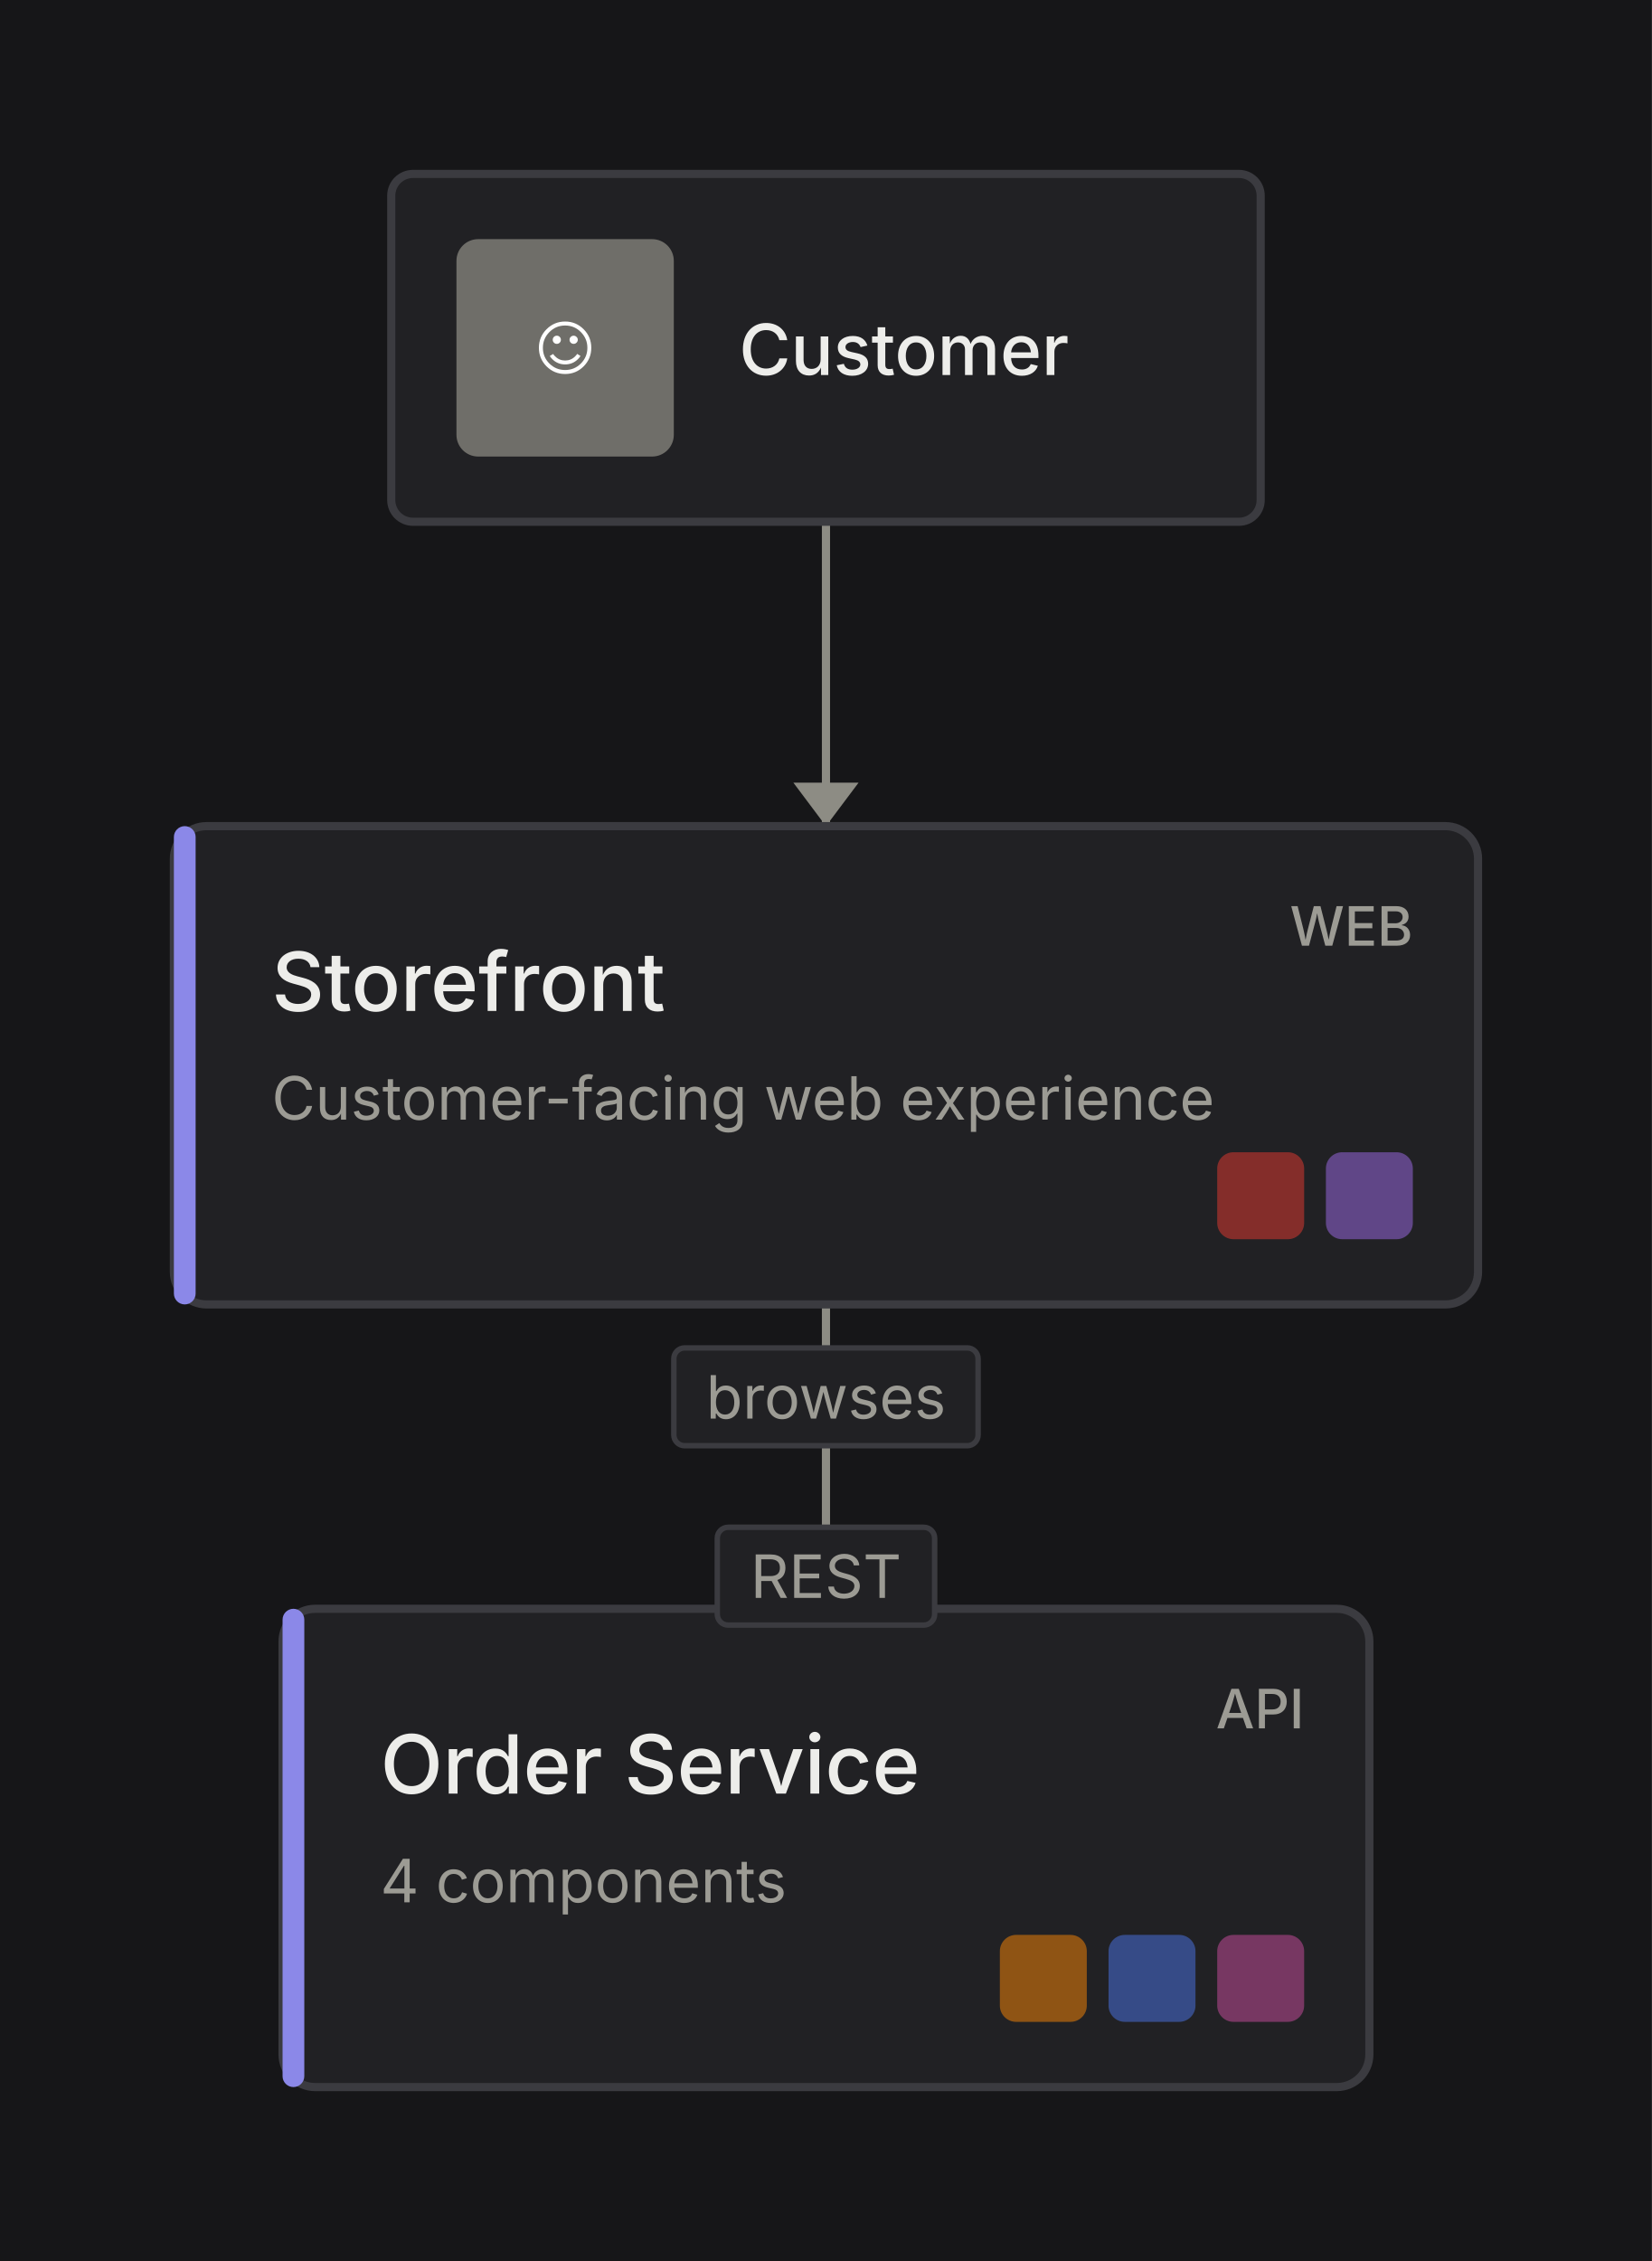
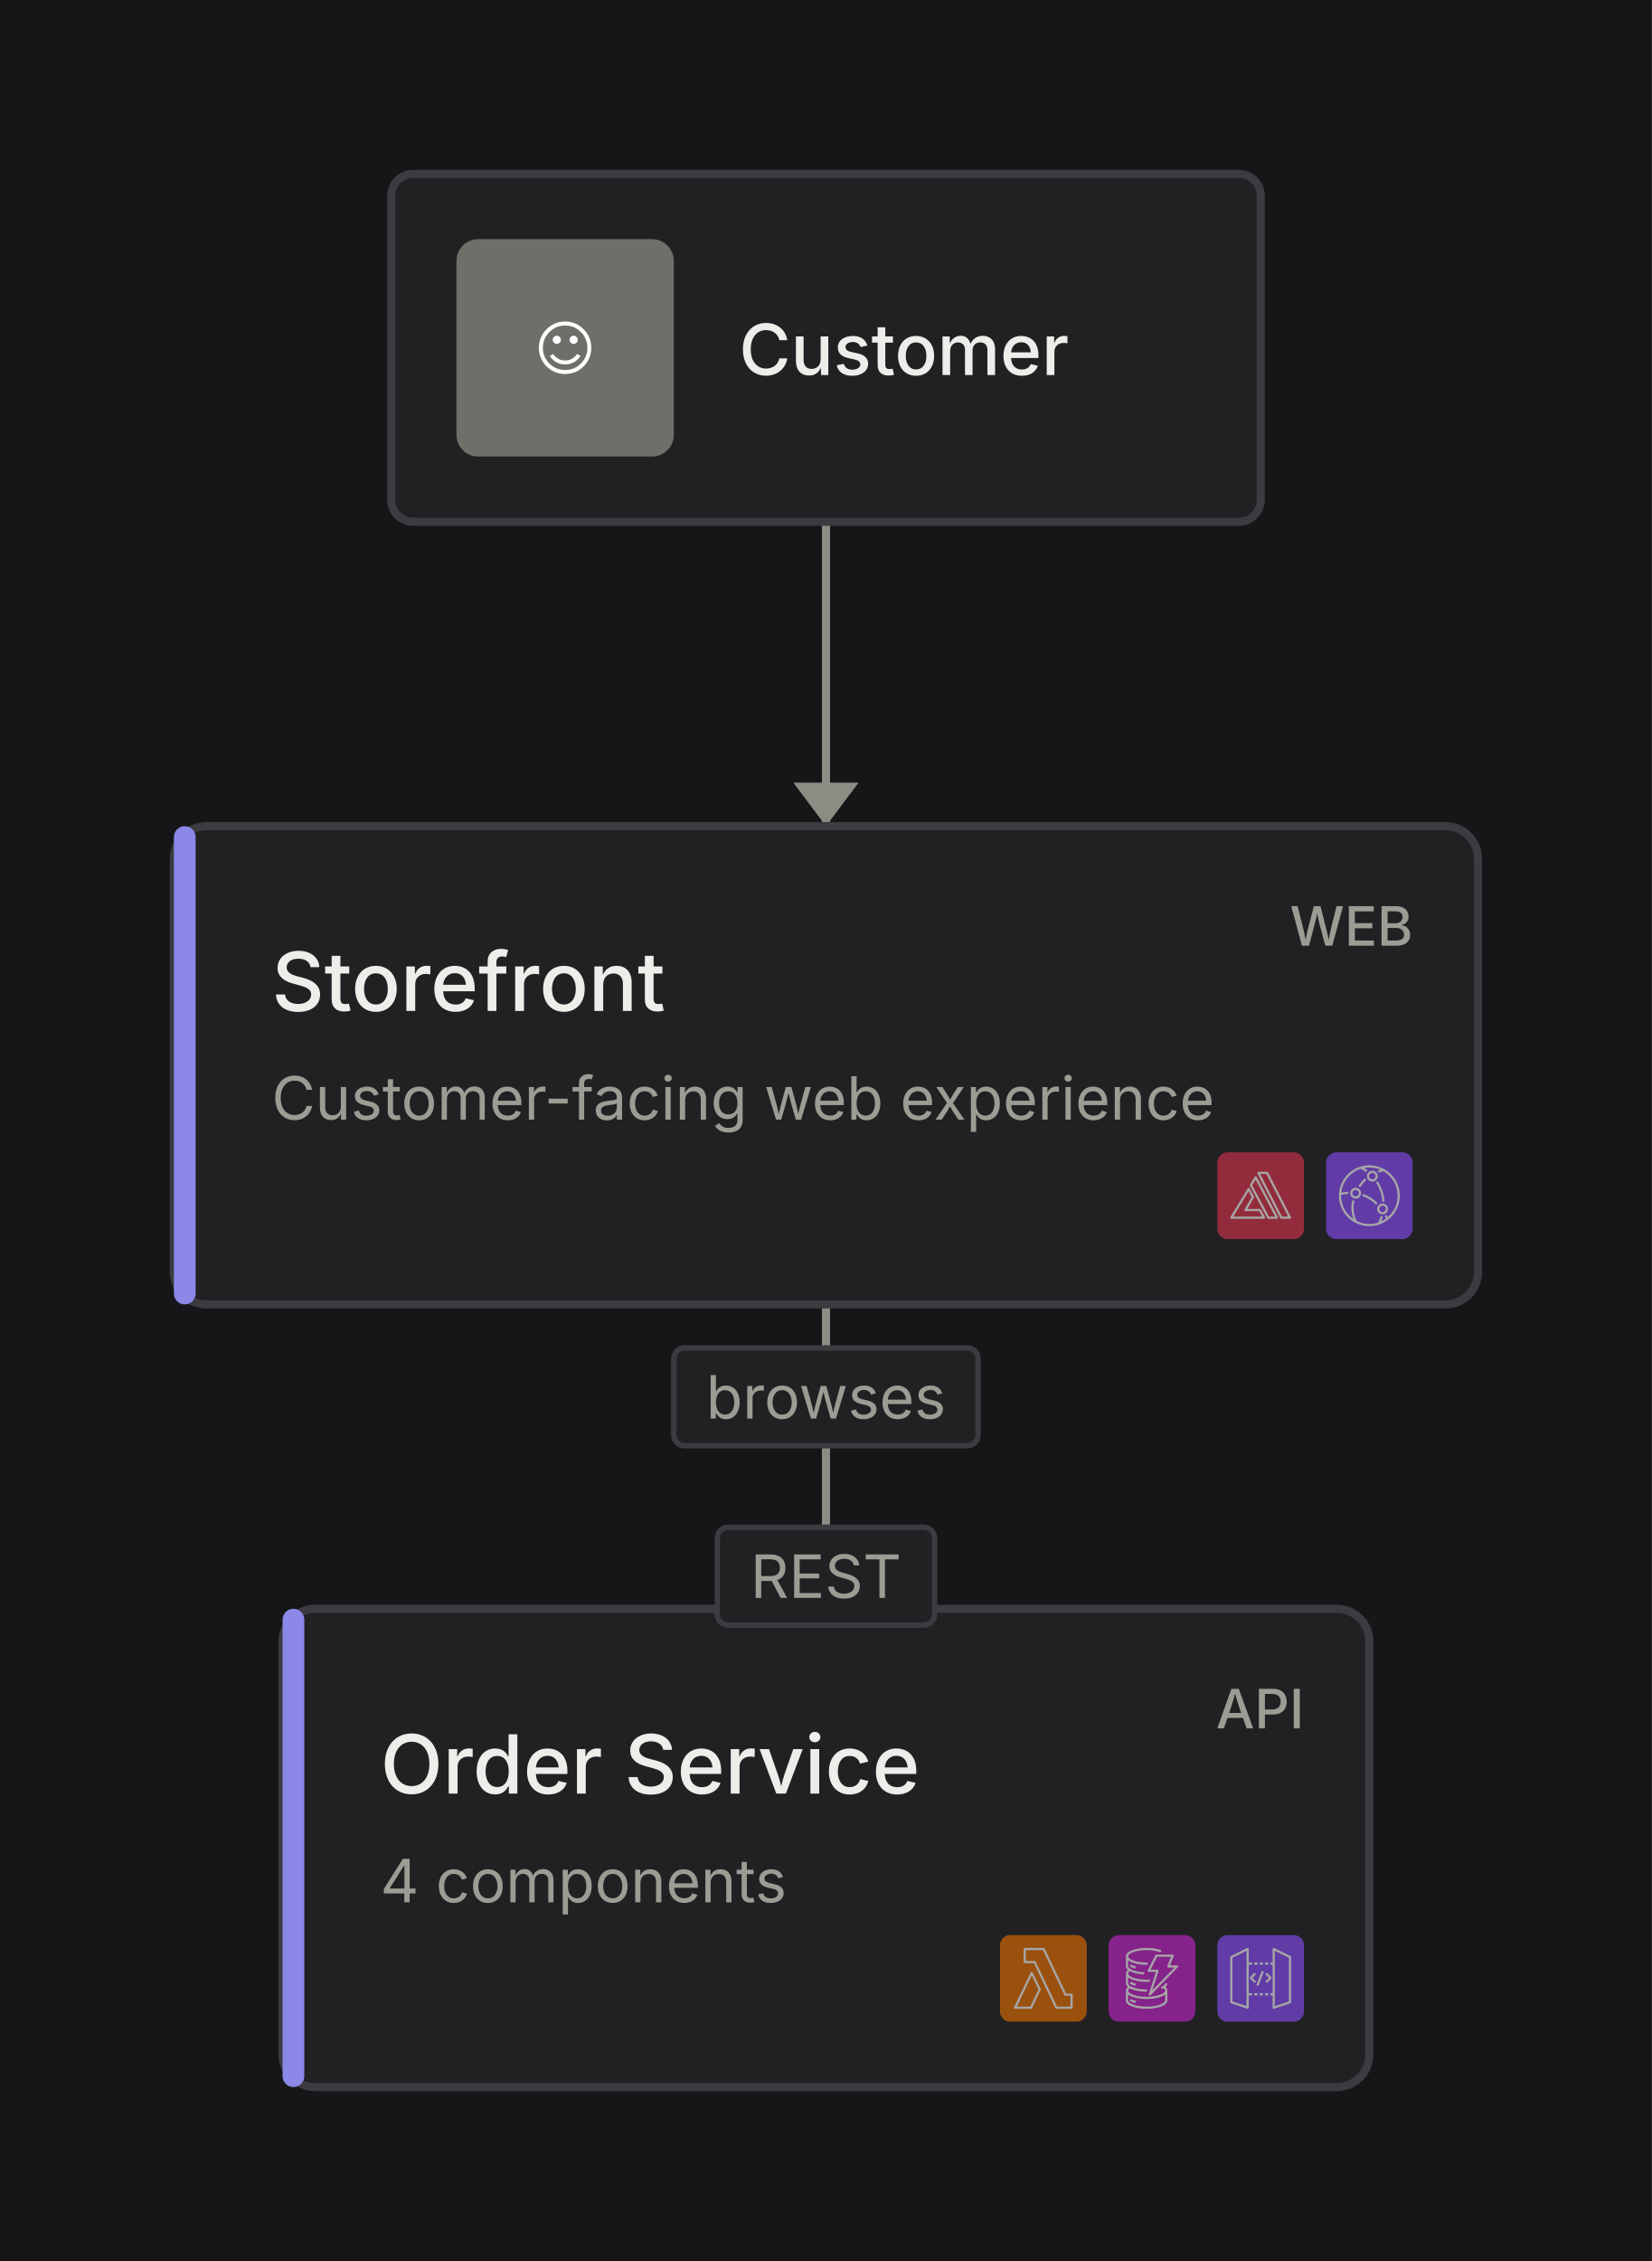
<svg xmlns="http://www.w3.org/2000/svg" width="304" height="416" viewBox="0 0 304 416" font-family="Inter, system-ui, sans-serif">
  <rect width="304" height="416" fill="#161618" />
+   <defs>
+     <symbol id="sq-aws-amplify" viewBox="0 0 80 80">
+       <g id="aws-amplify-Icon-Architecture/64/Arch_AWS-Amplify_64" stroke="none" stroke-width="1" fill="none" fill-rule="evenodd">
+         <g id="aws-amplify-Icon-Architecture-BG/64/Mobile" fill="#DD344C">
+           <rect id="aws-amplify-Rectangle" x="0" y="0" width="80" height="80" />
+         </g>
+         <path d="M59.611,59.179 L39.507,20 L45.258,20 L65.363,59.179 L59.611,59.179 Z M67.889,59.722 L46.759,18.544 C46.589,18.21 46.245,18 45.87,18 L37.87,18 C37.521,18 37.198,18.181 37.016,18.479 C36.835,18.776 36.821,19.147 36.98,19.457 L58.11,60.636 C58.281,60.969 58.625,61.179 59,61.179 L67,61.179 C67.348,61.179 67.672,60.998 67.853,60.7 C68.035,60.403 68.049,60.033 67.889,59.722 L67.889,59.722 Z M47.599,59.179 L32.215,30.332 L35.366,25.121 L53.341,59.179 L47.599,59.179 Z M36.31,22.624 C36.141,22.305 35.815,22.101 35.455,22.091 C35.109,22.07 34.757,22.265 34.57,22.573 L30.21,29.784 C30.027,30.086 30.017,30.461 30.182,30.772 L46.117,60.65 C46.291,60.975 46.631,61.179 47,61.179 L55,61.179 C55.35,61.179 55.675,60.995 55.856,60.695 C56.037,60.395 56.048,60.022 55.884,59.712 L36.31,22.624 Z M14.773,59.179 L28.885,35.84 L31.76,41.229 L25.134,52.678 C24.955,52.988 24.955,53.369 25.133,53.679 C25.312,53.988 25.642,54.179 26,54.179 L38.667,54.179 L41.333,59.179 L14.773,59.179 Z M40.149,52.708 C39.975,52.383 39.635,52.179 39.266,52.179 L27.734,52.179 L33.769,41.75 C33.943,41.451 33.949,41.084 33.787,40.779 L29.823,33.346 C29.653,33.029 29.327,32.827 28.967,32.817 C28.583,32.8 28.27,32.992 28.085,33.299 L12.144,59.661 C11.958,59.971 11.952,60.356 12.129,60.67 C12.306,60.985 12.638,61.179 13,61.179 L43,61.179 C43.351,61.179 43.676,60.995 43.857,60.694 C44.038,60.392 44.048,60.018 43.882,59.708 L40.149,52.708 Z" id="aws-amplify-AWS-Amplify_Icon_64_Squid" fill="#FFFFFF" />
+       </g>
+     </symbol>
+     <symbol id="sq-aws-api-gateway" viewBox="0 0 80 80">
+       <g id="aws-api-gateway-Icon-Architecture/64/Arch_Amazon-API-Gateway_64">
+         <g id="aws-api-gateway-Icon-Architecture-BG/64/Networking-Content-Delivery">
+           <rect id="aws-api-gateway-Rectangle" width="80" height="80" fill="#8C4FFF" />
+         </g>
+         <g id="aws-api-gateway-Icon-Service/64/Amazon-API-Gateway_64">
+           <path id="aws-api-gateway-Amazon-API-Gateway_Icon_64_Squid" fill-rule="evenodd" clip-rule="evenodd" d="M34.065 55.632H37V53.615H34.065V55.632ZM39 55.632H42V53.615H39V55.632ZM27 14.63L14 21.082V61.193L27 65.59V14.63ZM29 27.393V53.615H32V55.632H29V66.992C29 67.316 28.845 67.621 28.584 67.81C28.412 67.936 28.207 68 28 68C27.894 68 27.786 67.983 27.682 67.948L12.682 62.876C12.274 62.737 12 62.352 12 61.92V20.454C12 20.07 12.217 19.718 12.559 19.549L27.559 12.104C27.868 11.95 28.235 11.968 28.528 12.152C28.821 12.336 29 12.66 29 13.009V25.376H32V27.393H29ZM44 55.632H47V53.615H44V55.632ZM44.065 27.393H47V25.376H44.065V27.393ZM39.065 27.393H42V25.376H39.065V27.393ZM34.065 27.393H37V25.376H34.065V27.393ZM66 21.082L53 14.63V65.59L66 61.193V21.082ZM68 61.92C68 62.352 67.726 62.737 67.318 62.876L52.318 67.948C52.214 67.983 52.106 68 52 68C51.793 68 51.588 67.936 51.416 67.81C51.155 67.621 51 67.316 51 66.992V55.632H49.065V53.615H51V27.393H49.065V25.376H51V13.009C51 12.66 51.179 12.336 51.472 12.152C51.765 11.968 52.131 11.95 52.441 12.104L67.441 19.549C67.783 19.718 68 20.07 68 20.454V61.92ZM42.934 33.807L41.066 33.083L36.066 46.194L37.934 46.918L42.934 33.807ZM49.707 40.209C50.098 39.815 50.098 39.176 49.707 38.783L45.707 34.749L44.293 36.175L47.586 39.496L44.293 42.817L45.707 44.243L49.707 40.209ZM34.293 44.243L30.293 40.209C29.902 39.815 29.902 39.176 30.293 38.783L34.293 34.749L35.707 36.175L32.414 39.496L35.707 42.817L34.293 44.243Z" fill="white" />
+         </g>
+       </g>
+     </symbol>
+     <symbol id="sq-aws-cloudfront" viewBox="0 0 80 80">
+       <g id="aws-cloudfront-Icon-Architecture/64/Arch_Amazon-CloudFront_64" stroke="none" stroke-width="1" fill="none" fill-rule="evenodd">
+         <g id="aws-cloudfront-Icon-Architecture-BG/64/Networking-Content-Delivery" fill="#8C4FFF">
+           <rect id="aws-cloudfront-Rectangle" x="0" y="0" width="80" height="80" />
+         </g>
+         <path d="M55.122,52.123 C55.122,50.469 53.776,49.123 52.122,49.123 C50.468,49.123 49.122,50.469 49.122,52.123 C49.122,53.777 50.468,55.123 52.122,55.123 C53.776,55.123 55.122,53.777 55.122,52.123 L55.122,52.123 Z M57.122,52.123 C57.122,54.88 54.879,57.123 52.122,57.123 C49.365,57.123 47.122,54.88 47.122,52.123 C47.122,49.366 49.365,47.123 52.122,47.123 C54.879,47.123 57.122,49.366 57.122,52.123 L57.122,52.123 Z M30.392,37.692 C30.392,36.038 29.046,34.692 27.392,34.692 C25.737,34.692 24.392,36.038 24.392,37.692 C24.392,39.346 25.737,40.692 27.392,40.692 C29.046,40.692 30.392,39.346 30.392,37.692 L30.392,37.692 Z M32.392,37.692 C32.392,40.449 30.148,42.692 27.392,42.692 C24.635,42.692 22.392,40.449 22.392,37.692 C22.392,34.935 24.635,32.692 27.392,32.692 C30.148,32.692 32.392,34.935 32.392,37.692 L32.392,37.692 Z M39.73,22.007 C39.73,23.661 41.076,25.007 42.73,25.007 C44.385,25.007 45.73,23.661 45.73,22.007 C45.73,20.352 44.385,19.007 42.73,19.007 C41.076,19.007 39.73,20.352 39.73,22.007 L39.73,22.007 Z M37.73,22.007 C37.73,19.25 39.974,17.007 42.73,17.007 C45.487,17.007 47.73,19.25 47.73,22.007 C47.73,24.764 45.487,27.007 42.73,27.007 C39.974,27.007 37.73,24.764 37.73,22.007 L37.73,22.007 Z M66,40 C66,30.727 61.028,22.148 53.012,17.509 C51.575,17.799 50.185,18.196 48.451,18.823 L47.771,16.942 C48.676,16.616 49.486,16.352 50.266,16.126 C47.046,14.737 43.548,14 40,14 C38.311,14 36.649,14.175 35.025,14.492 C36.201,15.18 37.244,15.866 38.257,16.634 L37.048,18.227 C35.62,17.145 34.14,16.228 32.197,15.21 C22.378,18.298 15.306,26.958 14.183,37.128 C16.242,36.711 18.219,36.484 20.414,36.43 L20.463,38.429 C18.163,38.486 16.187,38.73 14.027,39.205 C14.018,39.47 14,39.738 14,40 C14,48.658 18.283,56.636 25.327,61.447 C24.074,57.716 23.45,54.19 23.45,50.746 C23.45,48.782 23.788,47.169 24.145,45.462 C24.228,45.067 24.312,44.665 24.394,44.248 L26.357,44.635 C26.273,45.059 26.187,45.47 26.103,45.873 C25.753,47.545 25.45,48.989 25.45,50.746 C25.45,54.654 26.308,58.695 28.054,63.083 C31.773,65.014 35.789,66 40,66 C42.756,66 45.446,65.56 48.012,64.714 C49.019,62.727 49.766,60.852 50.39,58.699 L52.311,59.256 C51.855,60.826 51.332,62.253 50.709,63.677 C52.323,62.951 53.85,62.053 55.283,61.005 C54.938,60.159 54.568,59.318 54.159,58.499 L55.948,57.604 C56.296,58.3 56.615,59.012 56.92,59.728 C62.705,54.775 66,47.66 66,40 L66,40 Z M68,40 C68,48.727 64.034,56.799 57.121,62.149 C55.409,63.479 53.552,64.583 51.589,65.472 C50.756,65.85 49.908,66.2 49.036,66.494 C46.156,67.493 43.113,68 40,68 C35.4,68 30.832,66.854 26.788,64.686 C17.667,59.806 12,50.347 12,40 C12,39.314 12.018,38.792 12.059,38.309 C12.74,26.625 20.756,16.512 32.001,13.166 C34.562,12.393 37.255,12 40,12 C44.808,12 49.539,13.238 53.684,15.579 C62.513,20.525 68,29.884 68,40 L68,40 Z M37.314,25.463 L36,23.956 C33.758,25.912 32.014,27.989 29.977,31.126 L31.655,32.215 C33.583,29.244 35.223,27.288 37.314,25.463 L37.314,25.463 Z M34.275,38.427 L33.625,40.318 C38.218,41.895 42.225,44.411 46.234,48.236 L47.615,46.789 C43.389,42.758 39.15,40.101 34.275,38.427 L34.275,38.427 Z M47.646,26.668 C51.398,32.39 53.511,38.671 53.925,45.338 L51.929,45.462 C51.536,39.146 49.533,33.192 45.975,27.765 L47.646,26.668 Z" id="aws-cloudfront-Amazon-CloudFront_Icon_64_Squid" fill="#FFFFFF" />
+       </g>
+     </symbol>
+     <symbol id="sq-aws-dynamodb" viewBox="0 0 80 80">
+       <g id="aws-dynamodb-Icon-Architecture/64/Arch_Amazon-DynamoDB_64" stroke="none" stroke-width="1" fill="none" fill-rule="evenodd">
+         <g id="aws-dynamodb-Icon-Architecture-BG/64/Database" fill="#C925D1">
+           <rect id="aws-dynamodb-Rectangle" x="0" y="0" width="80" height="80" />
+         </g>
+         <path d="M52.086,54.85 C48.748,57.549 41.745,58.975 35.044,58.975 C28.342,58.975 21.337,57.548 18,54.849 L18,60.285 L18.001,60.285 C18.001,62.995 25,66.016 35.044,66.016 C45.08,66.016 52.075,62.999 52.086,60.29 L52.086,54.85 Z M52.087,44.522 L54.087,44.511 L54.087,44.522 C54.087,45.73 53.482,46.858 52.304,47.891 C53.732,49.147 54.087,50.38 54.087,51.258 C54.087,51.264 54.086,51.269 54.086,51.275 L54.086,60.285 L54.087,60.285 C54.087,65.295 44.275,68 35.044,68 C25.835,68 16.05,65.307 16.003,60.319 C16.003,60.314 16,60.309 16,60.304 L16,51.255 C16,51.253 16.002,51.25 16.002,51.247 C16.005,50.369 16.361,49.141 17.787,47.888 C16.37,46.636 16.01,45.415 16.001,44.544 L16.002,44.544 C16.002,44.54 16,44.537 16,44.533 L16,35.484 C16,35.481 16.002,35.478 16.002,35.475 C16.005,34.597 16.362,33.369 17.788,32.117 C16.37,30.865 16.01,29.643 16.001,28.773 L16.002,28.773 C16.002,28.769 16,28.765 16,28.761 L16,19.713 C16,19.71 16.002,19.707 16.002,19.704 C16.019,14.7 25.82,12 35.044,12 C40.255,12 45.261,12.828 48.778,14.272 L48.013,16.105 C44.73,14.757 40.003,13.984 35.044,13.984 C25,13.984 18.001,17.005 18.001,19.717 C18.001,22.429 25,25.45 35.044,25.45 C35.315,25.453 35.58,25.45 35.848,25.44 L35.932,27.422 C35.636,27.434 35.34,27.434 35.044,27.434 C28.342,27.434 21.337,26.007 18,23.308 L18,28.74 L18.001,28.74 L18.001,28.763 C18.011,29.803 19.078,30.712 19.972,31.289 C22.662,33.004 27.482,34.175 32.857,34.418 L32.766,36.4 C27.321,36.153 22.553,35.023 19.484,33.292 C18.728,33.857 18.001,34.622 18.001,35.489 C18.001,38.2 25,41.221 35.044,41.221 C36.029,41.221 37.007,41.189 37.952,41.123 L38.091,43.102 C37.101,43.17 36.075,43.205 35.044,43.205 C28.342,43.205 21.337,41.778 18,39.079 L18,44.511 L18.001,44.511 C18.011,45.575 19.078,46.482 19.972,47.06 C23.048,49.023 28.824,50.245 35.044,50.245 L35.484,50.245 L35.484,52.229 L35.044,52.229 C28.725,52.229 22.982,51.055 19.47,49.073 C18.718,49.637 18.001,50.398 18.001,51.258 C18.001,53.97 25,56.992 35.044,56.992 C45.08,56.992 52.075,53.974 52.086,51.265 L52.086,51.255 L52.086,51.254 C52.084,50.392 51.364,49.631 50.61,49.067 C50.122,49.344 49.599,49.61 49.004,49.855 L48.238,48.022 C48.964,47.724 49.594,47.402 50.111,47.062 C51.013,46.474 52.087,45.555 52.087,44.522 L52.087,44.522 Z M60.653,30.017 L55.049,30.017 C54.718,30.017 54.407,29.854 54.222,29.582 C54.035,29.31 53.997,28.964 54.119,28.66 L57.528,20.138 L44.619,20.138 L38.619,32.04 L45.001,32.04 C45.32,32.04 45.62,32.192 45.809,32.447 C45.996,32.703 46.051,33.031 45.954,33.333 L40.258,51.089 L60.653,30.017 Z M63.722,29.712 L38.723,55.54 C38.528,55.74 38.266,55.844 38.001,55.844 C37.825,55.844 37.648,55.799 37.49,55.705 C37.09,55.469 36.907,54.992 37.048,54.552 L43.634,34.024 L37.001,34.024 C36.654,34.024 36.333,33.846 36.15,33.554 C35.968,33.261 35.951,32.896 36.107,32.589 L43.107,18.703 C43.276,18.367 43.622,18.154 44.001,18.154 L59.001,18.154 C59.332,18.154 59.643,18.318 59.828,18.589 C60.015,18.862 60.053,19.207 59.931,19.512 L56.522,28.033 L63,28.033 C63.4,28.033 63.763,28.271 63.92,28.636 C64.077,29.002 63.999,29.426 63.722,29.712 L63.722,29.712 Z M19.455,60.674 C20.872,61.473 22.656,62.144 24.757,62.668 L25.245,60.744 C23.346,60.271 21.686,59.65 20.443,58.95 L19.455,60.674 Z M24.757,46.799 L25.245,44.875 C23.346,44.401 21.686,43.78 20.443,43.08 L19.455,44.805 C20.872,45.603 22.655,46.275 24.757,46.799 L24.757,46.799 Z M19.455,28.936 L20.443,27.211 C21.684,27.911 23.345,28.531 25.245,29.006 L24.757,30.929 C22.653,30.404 20.87,29.733 19.455,28.936 L19.455,28.936 Z" id="aws-dynamodb-Amazon-DynamoDB_Icon_64_Squid" fill="#FFFFFF" />
+       </g>
+     </symbol>
+     <symbol id="sq-aws-lambda" viewBox="0 0 80 80">
+       <g id="aws-lambda-Icon-Architecture/64/Arch_AWS-Lambda_64" stroke="none" stroke-width="1" fill="none" fill-rule="evenodd">
+         <g id="aws-lambda-Icon-Architecture-BG/64/Compute" fill="#ED7100">
+           <rect id="aws-lambda-Rectangle" x="0" y="0" width="80" height="80" />
+         </g>
+         <path d="M28.008,66 L15.591,66 L29.324,37.296 L35.546,50.106 L28.008,66 Z M30.22,34.553 C30.051,34.208 29.7,33.989 29.318,33.989 L29.315,33.989 C28.929,33.99 28.578,34.211 28.412,34.558 L13.098,66.569 C12.95,66.879 12.971,67.243 13.155,67.534 C13.337,67.824 13.658,68 14.002,68 L28.642,68 C29.03,68 29.382,67.777 29.548,67.428 L37.564,50.528 C37.693,50.254 37.692,49.937 37.559,49.665 L30.22,34.553 Z M64.995,66 L52.659,66 L32.867,24.57 C32.701,24.222 32.349,24 31.962,24 L23.89,24 L23.899,14 L39.72,14 L59.42,55.429 C59.586,55.777 59.939,56 60.326,56 L64.995,56 L64.995,66 Z M65.998,54 L60.96,54 L41.259,12.571 C41.094,12.223 40.741,12 40.353,12 L22.898,12 C22.345,12 21.896,12.447 21.895,12.999 L21.884,24.999 C21.884,25.265 21.989,25.519 22.178,25.707 C22.365,25.895 22.62,26 22.887,26 L31.329,26 L51.122,67.43 C51.289,67.778 51.639,68 52.026,68 L65.998,68 C66.552,68 67,67.552 67,67 L67,55 C67,54.448 66.552,54 65.998,54 L65.998,54 Z" id="aws-lambda-AWS-Lambda_Icon_64_Squid" fill="#FFFFFF" />
+       </g>
+     </symbol>
+   </defs>
  <g>
    <path d="M 152 96 L 152 152" fill="none" stroke="#8D8C84" stroke-width="1.5" />
    <path d="M 152 152 L 158 144 L 146 144 Z" fill="#8D8C84" />
  </g>
  <g>
    <path d="M 152 240 L 152 296" fill="none" stroke="#8D8C84" stroke-width="1.5" />
    <path d="M 152 296 L 158 288 L 146 288 Z" fill="#8D8C84" />
  </g>
  <g>
    <rect x="72" y="32" width="160" height="64" rx="4" fill="#212124" stroke="#3B3B40" stroke-width="1.5" />
    <rect x="84" y="44" width="40" height="40" rx="4" fill="#6F6E69" />
    <text x="104" y="68" text-anchor="middle" font-size="11" font-weight="500" fill="#FFFFFF">☺</text>
    <text x="136" y="69" font-size="13" font-weight="500" fill="#EDEDEA">Customer</text>
  </g>
  <g>
    <rect x="32" y="152" width="240" height="88" rx="6" fill="#212124" stroke="#3B3B40" stroke-width="1.5" />
    <rect x="32" y="152" width="4" height="88" rx="2" fill="#8B88E8" />
    <text x="50" y="186" font-size="15" font-weight="500" fill="#EDEDEA">Storefront</text>
    <text x="50" y="206" font-size="11" fill="#9C9B94">Customer-facing web experience</text>
    <text x="260" y="174" text-anchor="end" font-size="10" font-weight="500" fill="#9C9B94">WEB</text>
-     <rect x="244" y="212" width="16" height="16" rx="3" fill="#8A5FC9" opacity="0.6" />
-     <rect x="224" y="212" width="16" height="16" rx="3" fill="#C7362E" opacity="0.6" />
+     <clipPath id="clip-sq-aws-cloudfront-244-212-16">
+       <rect x="244" y="212" width="16" height="16" rx="2" />
+     </clipPath>
+     <g clip-path="url(#clip-sq-aws-cloudfront-244-212-16)" opacity="0.6">
+       <use href="#sq-aws-cloudfront" x="244" y="212" width="16" height="16" />
+     </g>
+     <clipPath id="clip-sq-aws-amplify-224-212-16">
+       <rect x="224" y="212" width="16" height="16" rx="2" />
+     </clipPath>
+     <g clip-path="url(#clip-sq-aws-amplify-224-212-16)" opacity="0.6">
+       <use href="#sq-aws-amplify" x="224" y="212" width="16" height="16" />
+     </g>
  </g>
  <g>
    <rect x="52" y="296" width="200" height="88" rx="6" fill="#212124" stroke="#3B3B40" stroke-width="1.5" />
    <rect x="52" y="296" width="4" height="88" rx="2" fill="#8B88E8" />
    <text x="70" y="330" font-size="15" font-weight="500" fill="#EDEDEA">Order Service</text>
    <text x="70" y="350" font-size="11" fill="#9C9B94">4 components</text>
    <text x="240" y="318" text-anchor="end" font-size="10" font-weight="500" fill="#9C9B94">API</text>
-     <rect x="224" y="356" width="16" height="16" rx="3" fill="#B0468C" opacity="0.6" />
-     <rect x="204" y="356" width="16" height="16" rx="3" fill="#4568C9" opacity="0.6" />
-     <rect x="184" y="356" width="16" height="16" rx="3" fill="#D9760A" opacity="0.6" />
+     <clipPath id="clip-sq-aws-api-gateway-224-356-16">
+       <rect x="224" y="356" width="16" height="16" rx="2" />
+     </clipPath>
+     <g clip-path="url(#clip-sq-aws-api-gateway-224-356-16)" opacity="0.6">
+       <use href="#sq-aws-api-gateway" x="224" y="356" width="16" height="16" />
+     </g>
+     <clipPath id="clip-sq-aws-dynamodb-204-356-16">
+       <rect x="204" y="356" width="16" height="16" rx="2" />
+     </clipPath>
+     <g clip-path="url(#clip-sq-aws-dynamodb-204-356-16)" opacity="0.6">
+       <use href="#sq-aws-dynamodb" x="204" y="356" width="16" height="16" />
+     </g>
+     <clipPath id="clip-sq-aws-lambda-184-356-16">
+       <rect x="184" y="356" width="16" height="16" rx="2" />
+     </clipPath>
+     <g clip-path="url(#clip-sq-aws-lambda-184-356-16)" opacity="0.6">
+       <use href="#sq-aws-lambda" x="184" y="356" width="16" height="16" />
+     </g>
  </g>
  <g>
    <rect x="124" y="248" width="56" height="18" rx="2" fill="#212124" stroke="#3B3B40" stroke-width="1" />
    <text x="152" y="261" text-anchor="middle" font-size="11" fill="#9C9B94">browses</text>
  </g>
  <g>
    <rect x="132" y="281" width="40" height="18" rx="2" fill="#212124" stroke="#3B3B40" stroke-width="1" />
    <text x="152" y="294" text-anchor="middle" font-size="11" fill="#9C9B94">REST</text>
  </g>
</svg>
